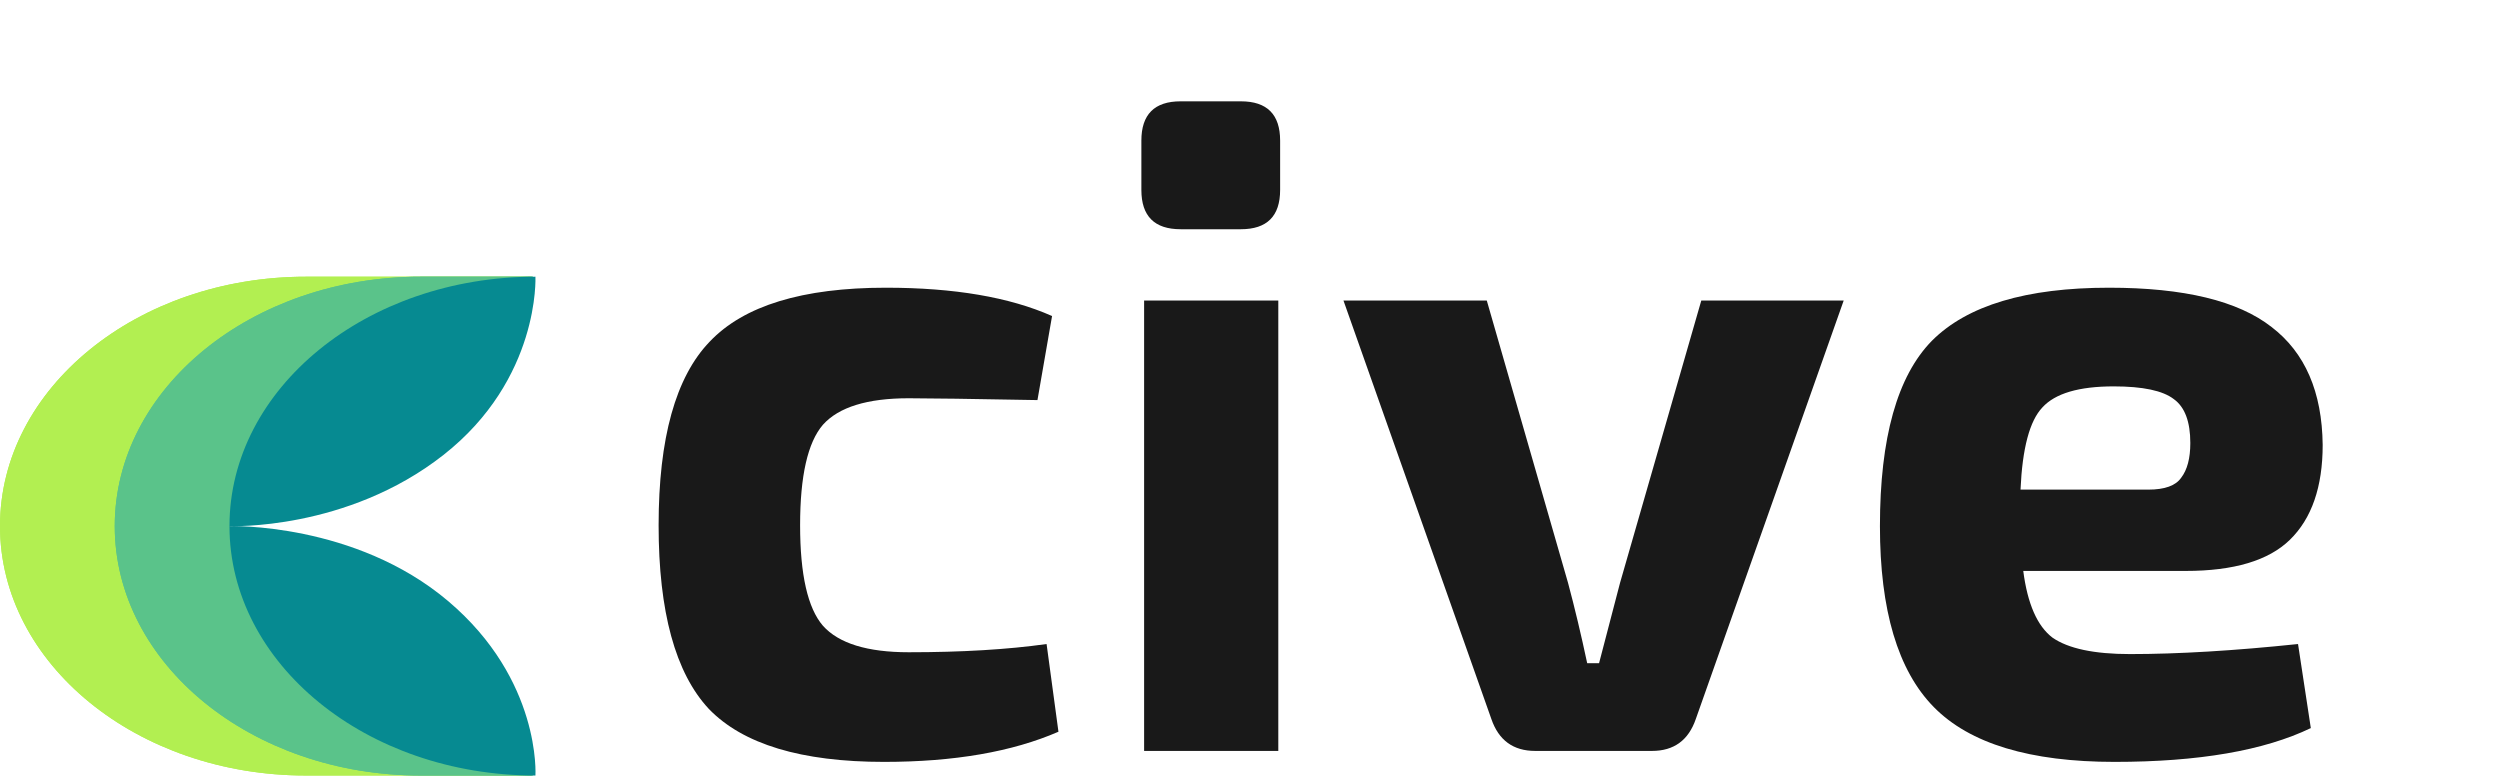
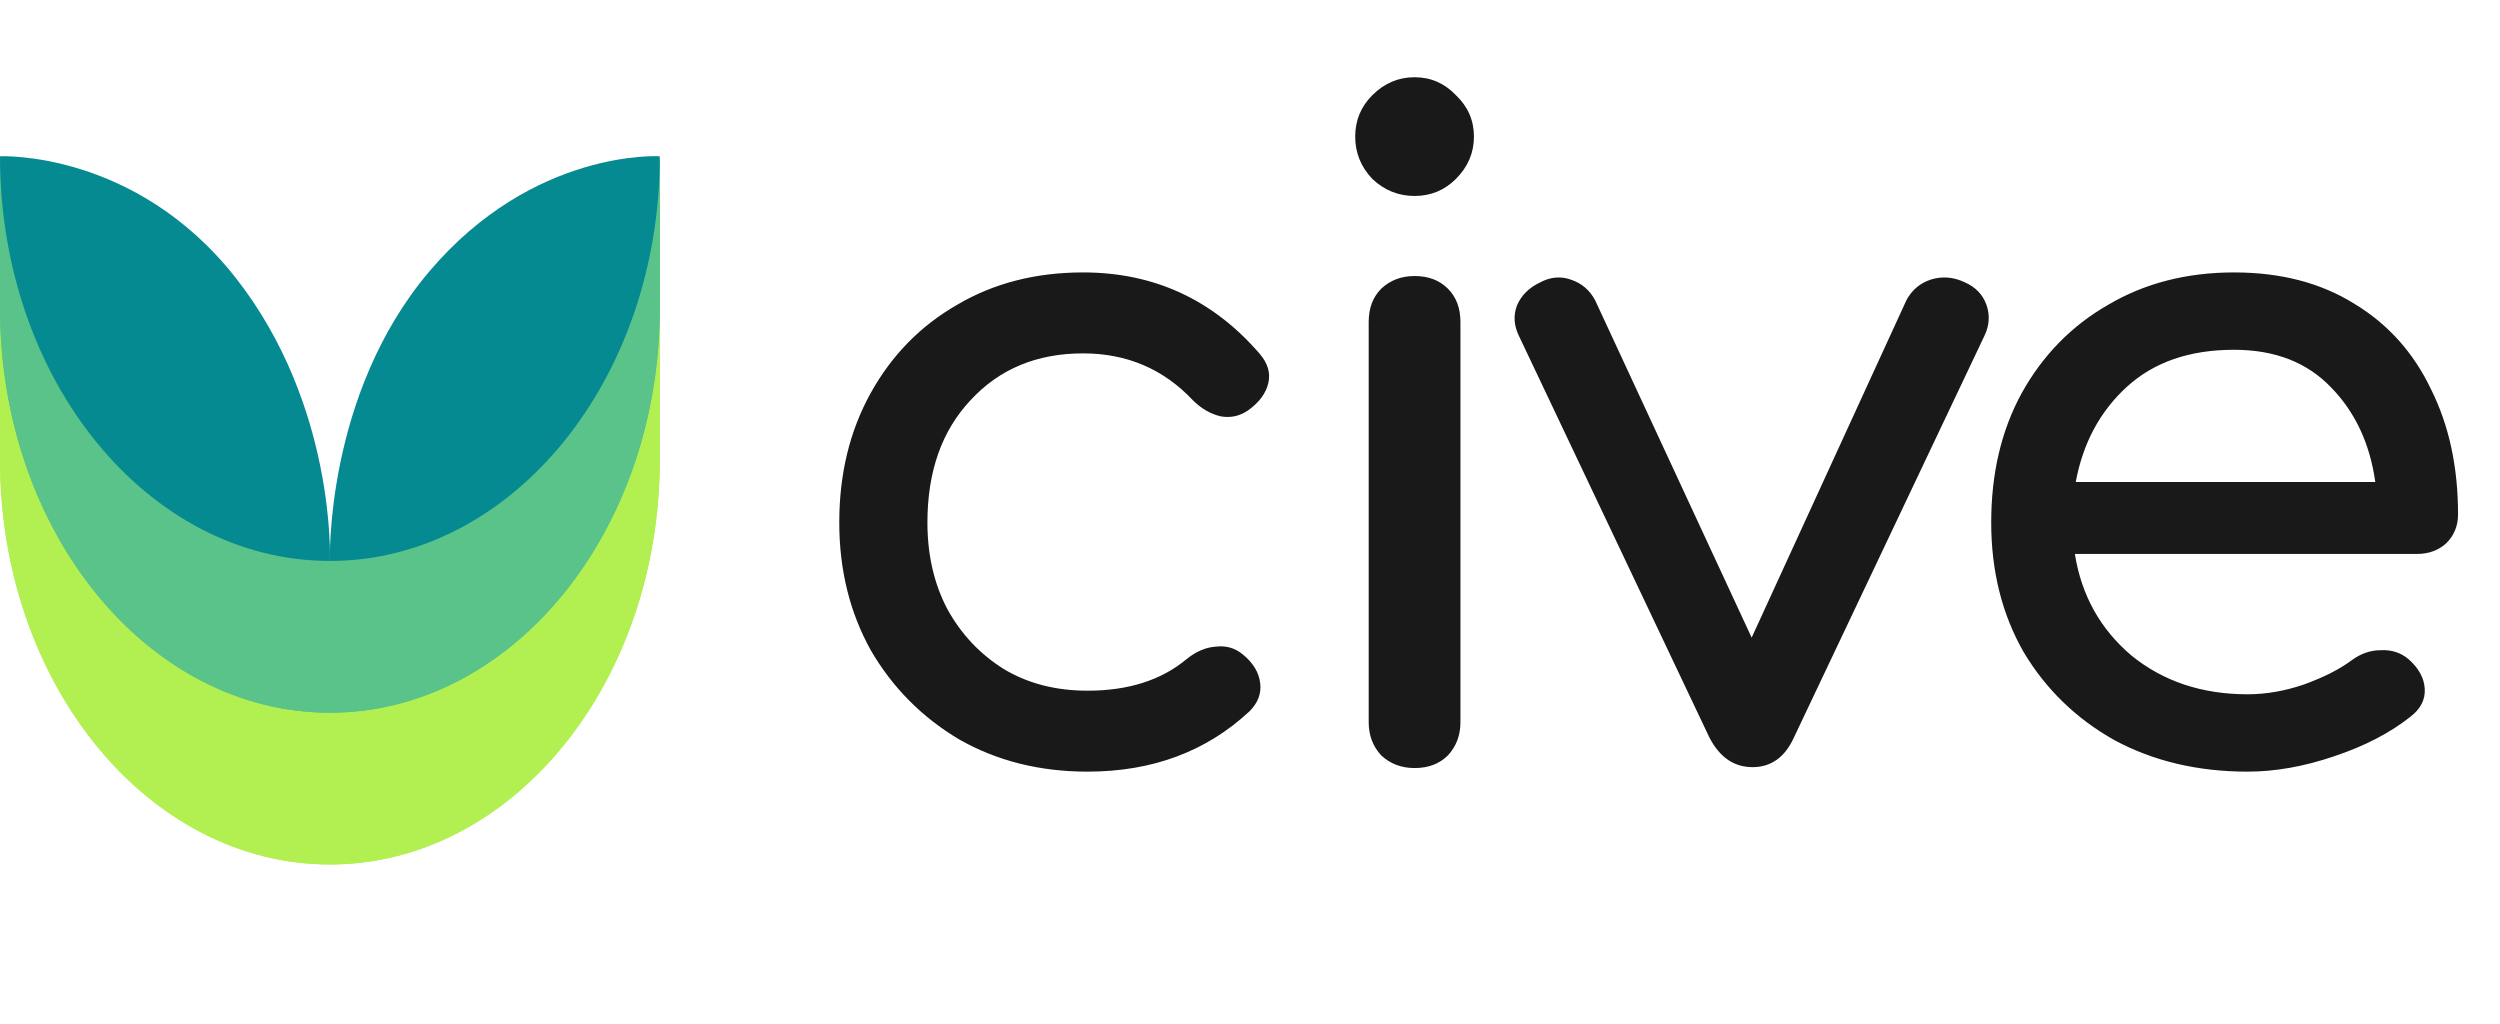
- <svg xmlns="http://www.w3.org/2000/svg" width="1283" height="398" viewBox="0 0 1283 398" fill="none">
-   <path d="M272.944 142L116.538 270L272.944 398H157.02C70.3 398 0 340.692 0 270C0 199.308 70.3 142 157.02 142H272.944Z" fill="#B2EF51" />
-   <path d="M272.944 142L116.538 270L272.944 398H157.02C70.3 398 0 340.692 0 270C0 199.308 70.3 142 157.02 142H272.944Z" fill="#B2EF51" />
-   <path d="M273.558 142L117.765 270L273.558 398H215.902C129.183 398 58.882 340.692 58.882 270C58.882 199.308 129.183 142 215.902 142H273.558Z" fill="#5AC38A" />
-   <path d="M273.558 142L117.765 270L273.558 398H215.902C129.183 398 58.882 340.692 58.882 270C58.882 199.308 129.183 142 215.902 142H273.558Z" fill="#5AC38A" />
-   <path d="M117.765 270C117.765 340.692 188.065 398 274.785 398C274.785 398 277.851 349 230.009 308.5C182.167 268 117.765 270 117.765 270Z" fill="#068A91" />
-   <path d="M274.785 142C188.065 142 117.765 199.308 117.765 270C117.765 270 177.874 272.5 227.556 233.5C277.238 194.5 274.785 142 274.785 142Z" fill="#068A91" />
-   <path d="M537.107 330.515L543.197 375.527C519.46 385.842 489.634 391 453.716 391C411.24 391 381.257 381.935 363.767 363.805C346.589 345.362 338 313.947 338 269.56C338 224.86 346.745 193.445 364.235 175.315C381.725 156.873 411.865 147.651 454.653 147.651C489.634 147.651 518.055 152.497 539.918 162.187L532.422 205.324C498.691 204.698 476.672 204.386 466.365 204.386C445.127 204.386 430.448 208.918 422.328 217.983C414.519 227.048 410.615 244.241 410.615 269.56C410.615 294.88 414.519 312.072 422.328 321.137C430.448 330.202 445.127 334.734 466.365 334.734C493.538 334.734 517.118 333.328 537.107 330.515Z" fill="#191919" />
-   <path d="M605.898 52H636.818C650.248 52 656.963 58.721 656.963 72.162V97.481C656.963 110.923 650.248 117.643 636.818 117.643H605.898C592.468 117.643 585.753 110.923 585.753 97.481V72.162C585.753 58.721 592.468 52 605.898 52ZM656.026 385.373H587.158V154.216H656.026V385.373Z" fill="#191919" />
-   <path d="M946.191 154.216L870.296 368.963C866.548 379.903 859.052 385.373 847.809 385.373H787.842C776.599 385.373 769.103 379.903 765.355 368.963L689.46 154.216H763.013L804.708 299.1C808.143 311.916 811.423 325.669 814.546 340.361H820.636L831.412 299.1L873.107 154.216H946.191Z" fill="#191919" />
-   <path d="M1121.73 293.004H1038.34C1040.52 309.884 1045.52 321.293 1053.33 327.232C1061.45 332.859 1074.72 335.672 1093.15 335.672C1117.82 335.672 1146.56 333.953 1179.35 330.515L1185.91 373.651C1161.86 385.217 1128.29 391 1085.18 391C1041.77 391 1010.85 381.622 992.425 362.867C973.997 344.112 964.784 313.166 964.784 270.029C964.784 224.704 973.685 192.976 991.488 174.846C1009.6 156.716 1039.9 147.651 1082.37 147.651C1120.79 147.651 1148.59 154.372 1165.76 167.813C1182.94 180.942 1191.69 201.104 1192 228.299C1192 249.867 1186.38 266.122 1175.13 277.062C1164.2 287.69 1146.4 293.004 1121.73 293.004ZM1036.93 251.274H1102.52C1110.95 251.274 1116.57 249.242 1119.38 245.178C1122.51 241.115 1124.07 235.176 1124.07 227.361C1124.07 216.42 1121.26 208.918 1115.64 204.855C1110.01 200.479 1099.71 198.29 1084.72 198.29C1066.91 198.29 1054.73 201.885 1048.17 209.075C1041.62 215.952 1037.87 230.018 1036.93 251.274Z" fill="#191919" />
+ <svg xmlns="http://www.w3.org/2000/svg" width="970" height="397" viewBox="0 0 970 397" fill="none">
+   <path d="M0 62.468L128 218.874L256 62.468V178.392C256 265.112 198.692 335.412 128 335.412C57.307 335.412 0 265.112 0 178.392L0 62.468Z" fill="#B2EF51" />
+   <path d="M0 62.468L128 218.874L256 62.468V178.392C256 265.112 198.692 335.412 128 335.412C57.307 335.412 0 265.112 0 178.392L0 62.468Z" fill="#B2EF51" />
+   <path d="M0 61.854L128 217.647L256 61.854V119.51C256 206.23 198.692 276.53 128 276.53C57.307 276.53 0 206.23 0 119.51L0 61.854Z" fill="#5AC38A" />
+   <path d="M0 61.854L128 217.647L256 61.854V119.51C256 206.23 198.692 276.53 128 276.53C57.307 276.53 0 206.23 0 119.51L0 61.854Z" fill="#5AC38A" />
+   <path d="M128 217.647C198.692 217.647 256 147.347 256 60.627C256 60.627 207 57.561 166.5 105.403C126 153.245 128 217.647 128 217.647Z" fill="#068A91" />
+   <path d="M-7.06365e-10 60.627C-3.09077e-06 147.347 57.307 217.647 128 217.647C128 217.647 130.5 157.538 91.5 107.856C52.5 58.174 -7.06365e-10 60.627 -7.06365e-10 60.627Z" fill="#068A91" />
+   <path d="M421.962 299.396C403.349 299.396 386.713 295.208 372.055 286.832C357.63 278.223 346.229 266.706 337.853 252.281C329.71 237.623 325.638 221.104 325.638 202.723C325.638 183.877 329.71 167.125 337.853 152.467C345.996 137.809 357.164 126.408 371.357 118.265C385.55 109.889 401.836 105.701 420.217 105.701C447.672 105.701 470.473 116.171 488.621 137.111C491.878 140.834 493.042 144.673 492.111 148.628C491.18 152.583 488.621 156.073 484.433 159.098C481.176 161.425 477.569 162.239 473.614 161.541C469.659 160.61 466.052 158.516 462.795 155.259C451.394 143.16 437.202 137.111 420.217 137.111C402.302 137.111 387.76 143.16 376.592 155.259C365.424 167.125 359.84 182.946 359.84 202.723C359.84 215.287 362.399 226.455 367.518 236.227C372.869 245.999 380.198 253.793 389.505 259.61C398.812 265.194 409.631 267.986 421.962 267.986C437.783 267.986 450.58 263.914 460.352 255.771C464.075 252.746 467.914 251.118 471.869 250.885C475.824 250.42 479.314 251.467 482.339 254.026C486.294 257.283 488.505 261.006 488.97 265.194C489.435 269.149 488.039 272.756 484.782 276.013C468.03 291.602 447.09 299.396 421.962 299.396ZM548.853 298C543.735 298 539.43 296.371 535.94 293.114C532.683 289.624 531.054 285.32 531.054 280.201V124.896C531.054 119.545 532.683 115.24 535.94 111.983C539.43 108.726 543.735 107.097 548.853 107.097C554.205 107.097 558.509 108.726 561.766 111.983C565.024 115.24 566.652 119.545 566.652 124.896V280.201C566.652 285.32 565.024 289.624 561.766 293.114C558.509 296.371 554.205 298 548.853 298ZM548.853 76.036C542.571 76.036 537.104 73.826 532.45 69.405C528.03 64.752 525.819 59.284 525.819 53.002C525.819 46.72 528.03 41.369 532.45 36.948C537.104 32.295 542.571 29.968 548.853 29.968C555.135 29.968 560.487 32.295 564.907 36.948C569.561 41.369 571.887 46.72 571.887 53.002C571.887 59.284 569.561 64.752 564.907 69.405C560.487 73.826 555.135 76.036 548.853 76.036ZM679.993 297.651C672.78 297.651 667.196 293.812 663.241 286.134L589.253 130.131C587.392 126.176 587.159 122.337 588.555 118.614C590.184 114.659 593.208 111.634 597.629 109.54C601.584 107.446 605.54 107.097 609.495 108.493C613.683 109.889 616.824 112.565 618.918 116.52L679.644 247.395L739.672 116.52C741.766 112.565 744.907 109.889 749.095 108.493C753.516 107.097 757.936 107.446 762.357 109.54C766.545 111.401 769.337 114.31 770.733 118.265C772.129 122.22 771.896 126.176 770.035 130.131L696.047 286.134C692.557 293.812 687.206 297.651 679.993 297.651ZM872.055 299.396C852.743 299.396 835.526 295.324 820.403 287.181C805.512 278.805 793.762 267.404 785.154 252.979C776.778 238.321 772.59 221.569 772.59 202.723C772.59 183.644 776.545 166.892 784.456 152.467C792.599 137.809 803.767 126.408 817.96 118.265C832.152 109.889 848.439 105.701 866.82 105.701C884.968 105.701 900.556 109.773 913.586 117.916C926.615 125.827 936.503 136.878 943.251 151.071C950.231 165.031 953.721 181.201 953.721 199.582C953.721 204.003 952.208 207.725 949.184 210.75C946.159 213.542 942.32 214.938 937.667 214.938H805.047C807.606 230.992 814.935 244.138 827.034 254.375C839.365 264.38 854.372 269.382 872.055 269.382C879.267 269.382 886.596 268.102 894.042 265.543C901.72 262.751 907.885 259.61 912.539 256.12C916.029 253.561 919.751 252.281 923.707 252.281C927.895 252.048 931.501 253.212 934.526 255.771C938.481 259.261 940.575 263.1 940.808 267.288C941.04 271.476 939.179 275.082 935.224 278.107C927.313 284.389 917.425 289.508 905.559 293.463C893.925 297.418 882.757 299.396 872.055 299.396ZM866.82 135.715C849.602 135.715 835.759 140.485 825.289 150.024C814.819 159.563 808.188 171.895 805.396 187.018H921.613C919.519 172.127 913.818 159.912 904.512 150.373C895.205 140.601 882.641 135.715 866.82 135.715Z" fill="#191919" />
</svg>
